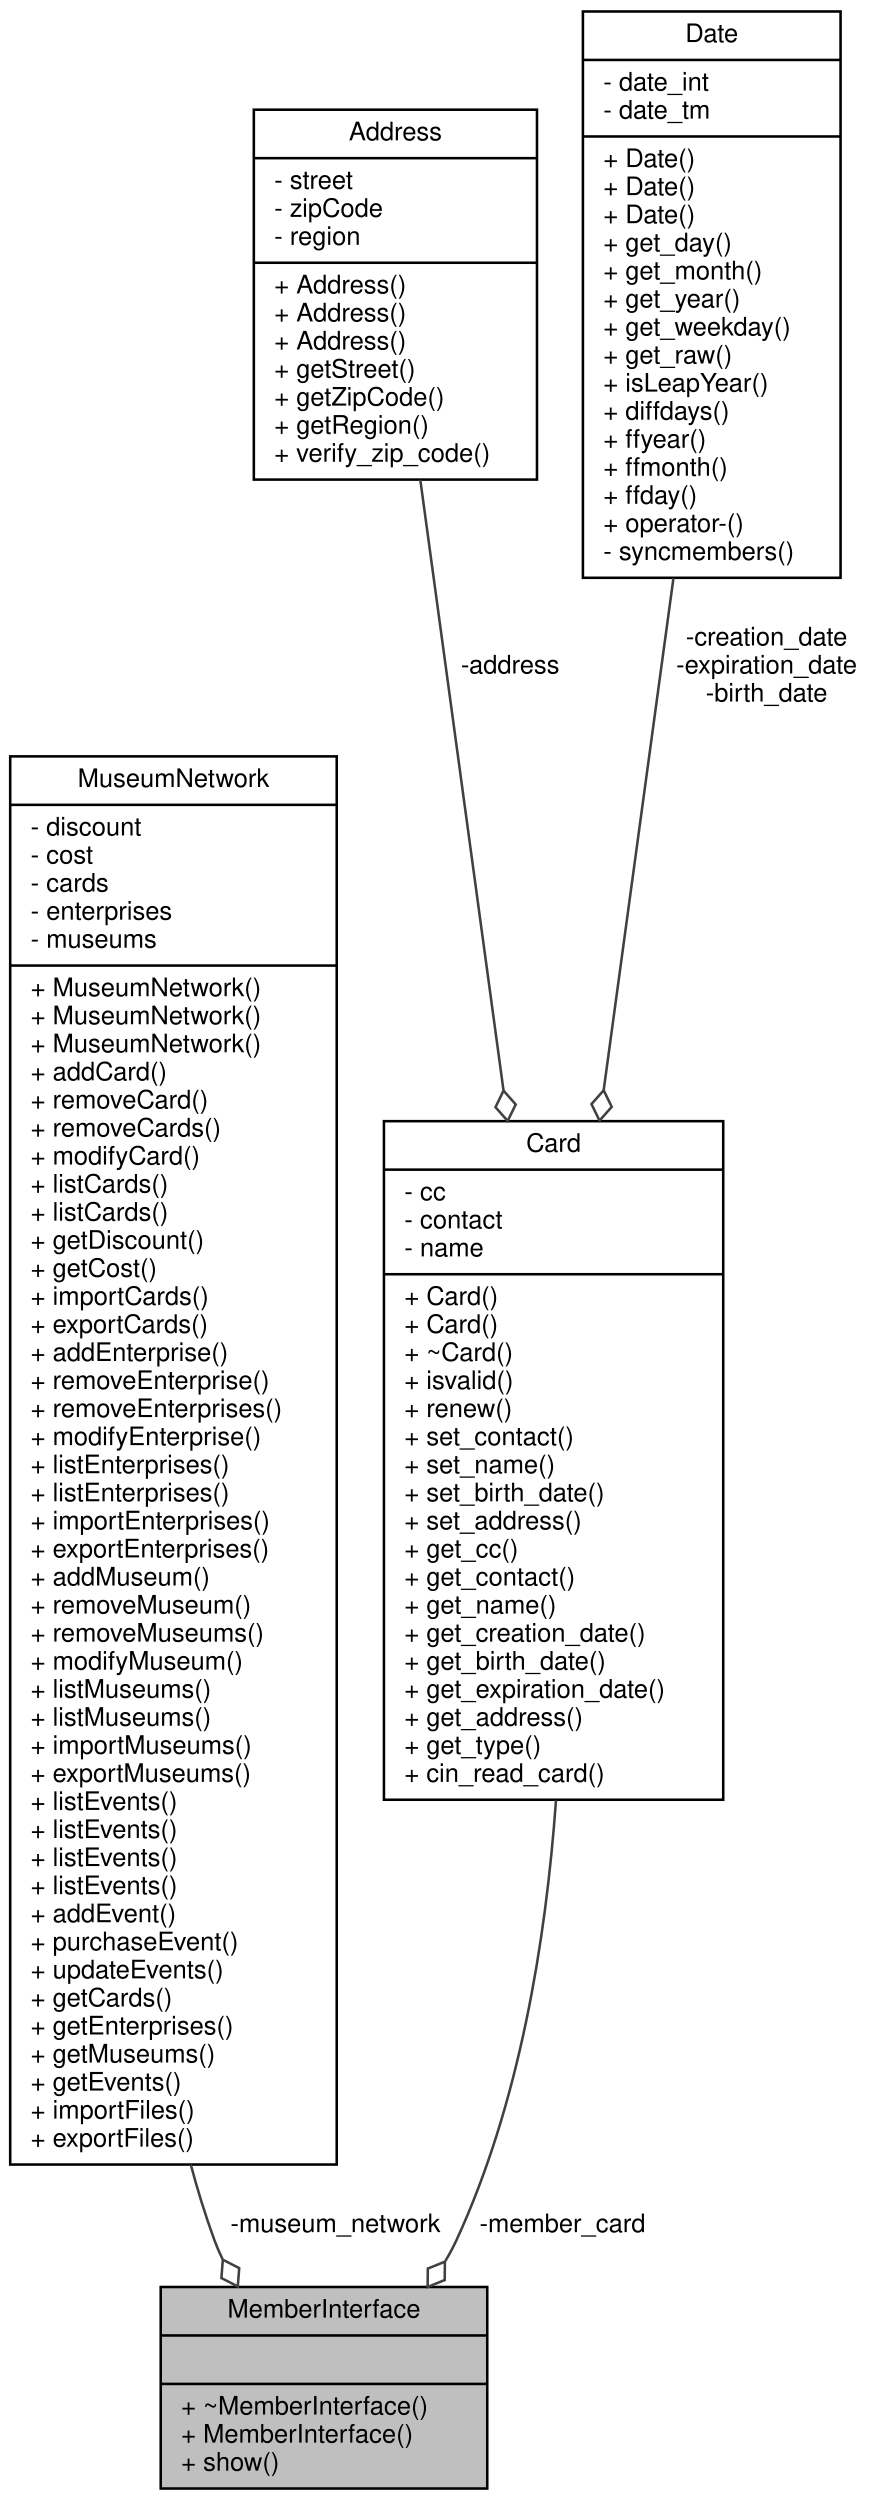
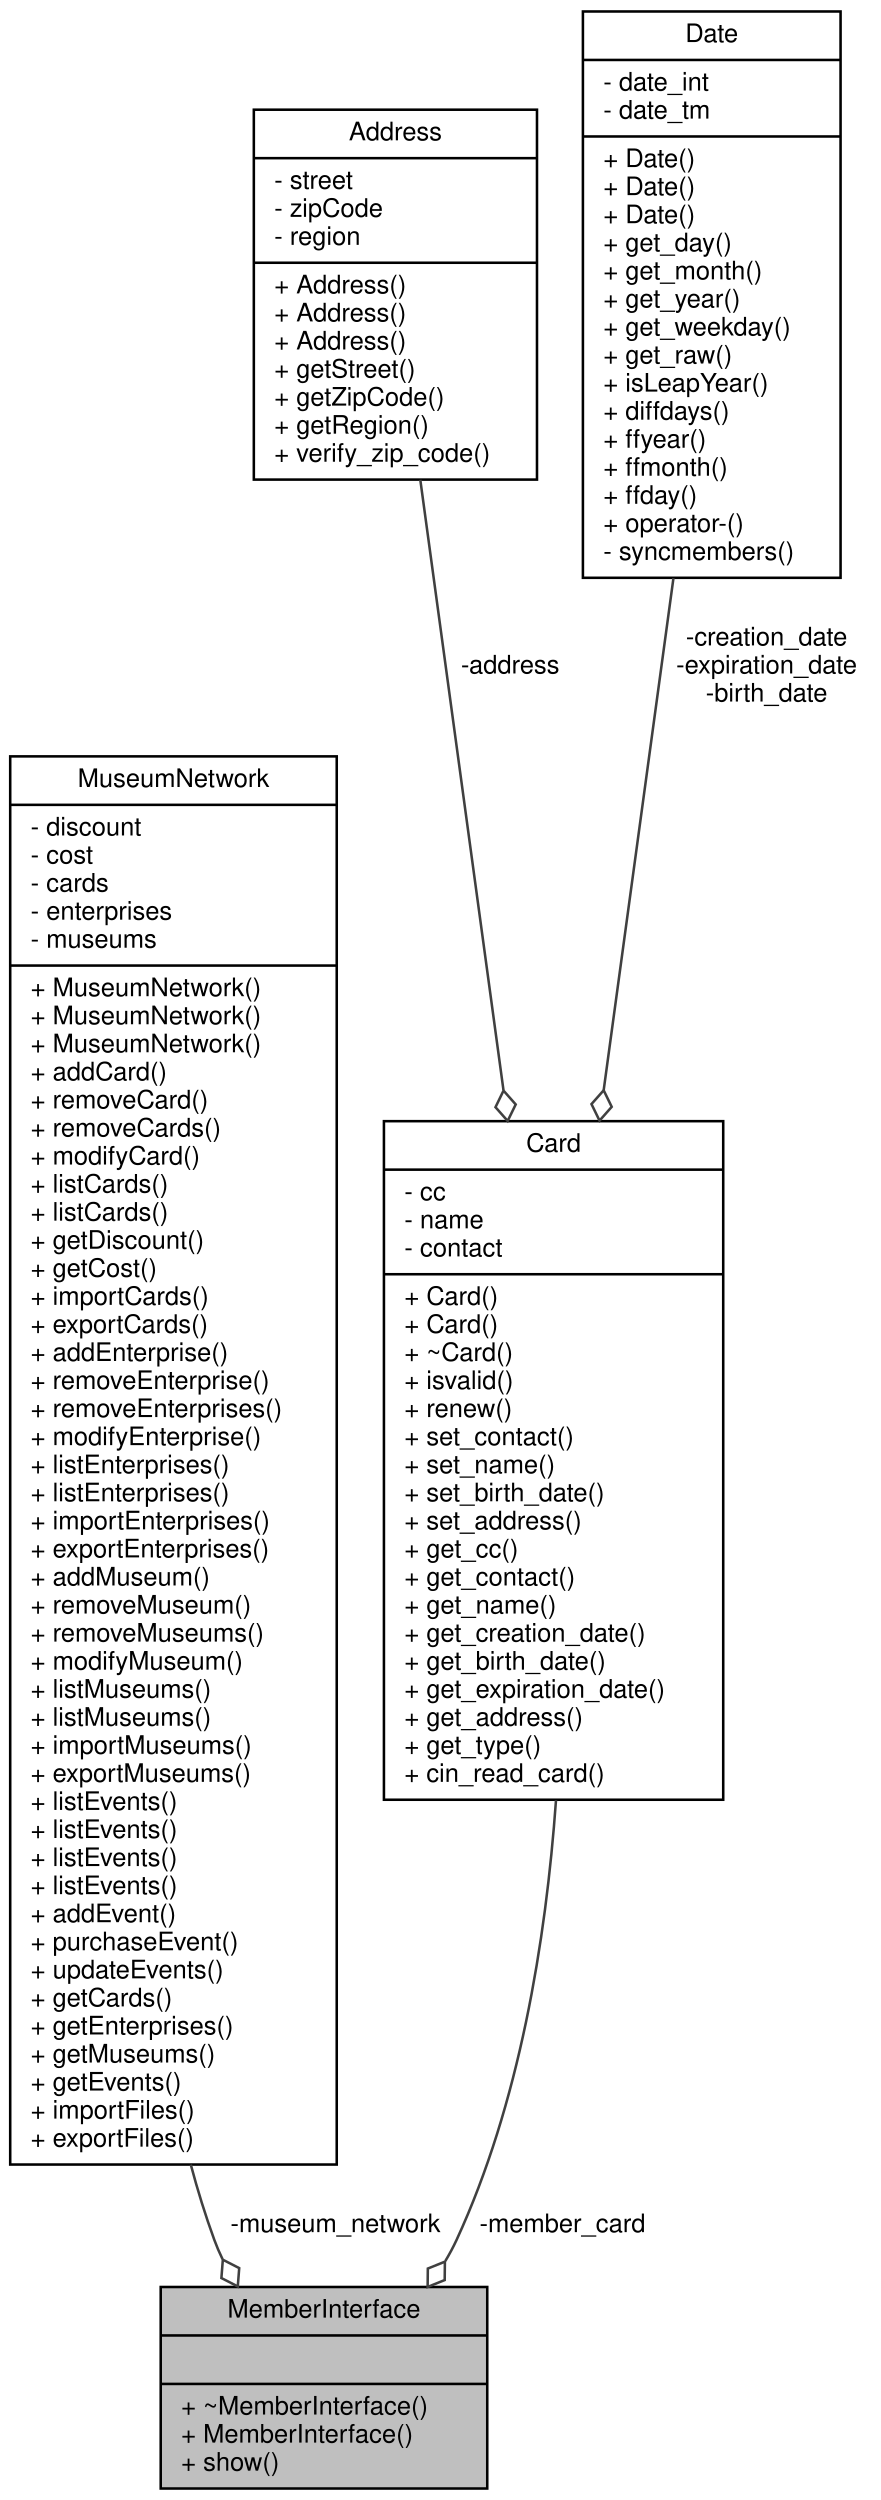
<svg xmlns="http://www.w3.org/2000/svg" xmlns:xlink="http://www.w3.org/1999/xlink" width="345pt" height="980pt" viewBox="0.00 0.00 345.00 980.00">
  <g id="graph0" class="graph" transform="scale(1 1) rotate(0) translate(4 976)">
    <g id="node1" class="node">
      <g id="a_node1">
        <a xlink:title=" ">
          <polygon fill="#bfbfbf" stroke="black" points="59,-0.5 59,-79.5 187,-79.5 187,-0.5 59,-0.5" />
          <text text-anchor="middle" x="123" y="-67.5" font-family="Helvetica,sans-Serif" font-size="10.00">MemberInterface</text>
          <polyline fill="none" stroke="black" points="59,-60.5 187,-60.5 " />
          <text text-anchor="middle" x="123" y="-48.5" font-family="Helvetica,sans-Serif" font-size="10.00"> </text>
          <polyline fill="none" stroke="black" points="59,-41.5 187,-41.5 " />
          <text text-anchor="start" x="67" y="-29.5" font-family="Helvetica,sans-Serif" font-size="10.00">+ ~MemberInterface()</text>
          <text text-anchor="start" x="67" y="-18.5" font-family="Helvetica,sans-Serif" font-size="10.00">+ MemberInterface()</text>
          <text text-anchor="start" x="67" y="-7.5" font-family="Helvetica,sans-Serif" font-size="10.00">+ show()</text>
        </a>
      </g>
    </g>
    <g id="node2" class="node">
      <g id="a_node2">
        <a xlink:href="classMuseumNetwork.html" target="_top" xlink:title=" ">
          <polygon fill="none" stroke="black" points="0,-127.5 0,-679.5 128,-679.5 128,-127.5 0,-127.5" />
          <text text-anchor="middle" x="64" y="-667.5" font-family="Helvetica,sans-Serif" font-size="10.00">MuseumNetwork</text>
          <polyline fill="none" stroke="black" points="0,-660.5 128,-660.5 " />
          <text text-anchor="start" x="8" y="-648.5" font-family="Helvetica,sans-Serif" font-size="10.00">- discount</text>
          <text text-anchor="start" x="8" y="-637.5" font-family="Helvetica,sans-Serif" font-size="10.00">- cost</text>
          <text text-anchor="start" x="8" y="-626.5" font-family="Helvetica,sans-Serif" font-size="10.00">- cards</text>
          <text text-anchor="start" x="8" y="-615.5" font-family="Helvetica,sans-Serif" font-size="10.00">- enterprises</text>
          <text text-anchor="start" x="8" y="-604.5" font-family="Helvetica,sans-Serif" font-size="10.00">- museums</text>
          <polyline fill="none" stroke="black" points="0,-597.5 128,-597.5 " />
          <text text-anchor="start" x="8" y="-585.5" font-family="Helvetica,sans-Serif" font-size="10.00">+ MuseumNetwork()</text>
          <text text-anchor="start" x="8" y="-574.5" font-family="Helvetica,sans-Serif" font-size="10.00">+ MuseumNetwork()</text>
          <text text-anchor="start" x="8" y="-563.5" font-family="Helvetica,sans-Serif" font-size="10.00">+ MuseumNetwork()</text>
          <text text-anchor="start" x="8" y="-552.5" font-family="Helvetica,sans-Serif" font-size="10.00">+ addCard()</text>
          <text text-anchor="start" x="8" y="-541.5" font-family="Helvetica,sans-Serif" font-size="10.00">+ removeCard()</text>
          <text text-anchor="start" x="8" y="-530.5" font-family="Helvetica,sans-Serif" font-size="10.00">+ removeCards()</text>
          <text text-anchor="start" x="8" y="-519.5" font-family="Helvetica,sans-Serif" font-size="10.00">+ modifyCard()</text>
          <text text-anchor="start" x="8" y="-508.5" font-family="Helvetica,sans-Serif" font-size="10.00">+ listCards()</text>
          <text text-anchor="start" x="8" y="-497.5" font-family="Helvetica,sans-Serif" font-size="10.00">+ listCards()</text>
          <text text-anchor="start" x="8" y="-486.5" font-family="Helvetica,sans-Serif" font-size="10.00">+ getDiscount()</text>
          <text text-anchor="start" x="8" y="-475.5" font-family="Helvetica,sans-Serif" font-size="10.00">+ getCost()</text>
          <text text-anchor="start" x="8" y="-464.5" font-family="Helvetica,sans-Serif" font-size="10.00">+ importCards()</text>
          <text text-anchor="start" x="8" y="-453.5" font-family="Helvetica,sans-Serif" font-size="10.00">+ exportCards()</text>
          <text text-anchor="start" x="8" y="-442.5" font-family="Helvetica,sans-Serif" font-size="10.00">+ addEnterprise()</text>
          <text text-anchor="start" x="8" y="-431.5" font-family="Helvetica,sans-Serif" font-size="10.00">+ removeEnterprise()</text>
          <text text-anchor="start" x="8" y="-420.5" font-family="Helvetica,sans-Serif" font-size="10.00">+ removeEnterprises()</text>
          <text text-anchor="start" x="8" y="-409.5" font-family="Helvetica,sans-Serif" font-size="10.00">+ modifyEnterprise()</text>
          <text text-anchor="start" x="8" y="-398.5" font-family="Helvetica,sans-Serif" font-size="10.00">+ listEnterprises()</text>
          <text text-anchor="start" x="8" y="-387.5" font-family="Helvetica,sans-Serif" font-size="10.00">+ listEnterprises()</text>
          <text text-anchor="start" x="8" y="-376.5" font-family="Helvetica,sans-Serif" font-size="10.00">+ importEnterprises()</text>
          <text text-anchor="start" x="8" y="-365.5" font-family="Helvetica,sans-Serif" font-size="10.00">+ exportEnterprises()</text>
          <text text-anchor="start" x="8" y="-354.5" font-family="Helvetica,sans-Serif" font-size="10.00">+ addMuseum()</text>
          <text text-anchor="start" x="8" y="-343.5" font-family="Helvetica,sans-Serif" font-size="10.00">+ removeMuseum()</text>
          <text text-anchor="start" x="8" y="-332.5" font-family="Helvetica,sans-Serif" font-size="10.00">+ removeMuseums()</text>
          <text text-anchor="start" x="8" y="-321.5" font-family="Helvetica,sans-Serif" font-size="10.00">+ modifyMuseum()</text>
          <text text-anchor="start" x="8" y="-310.5" font-family="Helvetica,sans-Serif" font-size="10.00">+ listMuseums()</text>
          <text text-anchor="start" x="8" y="-299.5" font-family="Helvetica,sans-Serif" font-size="10.00">+ listMuseums()</text>
          <text text-anchor="start" x="8" y="-288.5" font-family="Helvetica,sans-Serif" font-size="10.00">+ importMuseums()</text>
          <text text-anchor="start" x="8" y="-277.5" font-family="Helvetica,sans-Serif" font-size="10.00">+ exportMuseums()</text>
          <text text-anchor="start" x="8" y="-266.5" font-family="Helvetica,sans-Serif" font-size="10.00">+ listEvents()</text>
          <text text-anchor="start" x="8" y="-255.5" font-family="Helvetica,sans-Serif" font-size="10.00">+ listEvents()</text>
          <text text-anchor="start" x="8" y="-244.5" font-family="Helvetica,sans-Serif" font-size="10.00">+ listEvents()</text>
          <text text-anchor="start" x="8" y="-233.5" font-family="Helvetica,sans-Serif" font-size="10.00">+ listEvents()</text>
          <text text-anchor="start" x="8" y="-222.5" font-family="Helvetica,sans-Serif" font-size="10.00">+ addEvent()</text>
          <text text-anchor="start" x="8" y="-211.5" font-family="Helvetica,sans-Serif" font-size="10.00">+ purchaseEvent()</text>
          <text text-anchor="start" x="8" y="-200.5" font-family="Helvetica,sans-Serif" font-size="10.00">+ updateEvents()</text>
          <text text-anchor="start" x="8" y="-189.5" font-family="Helvetica,sans-Serif" font-size="10.00">+ getCards()</text>
          <text text-anchor="start" x="8" y="-178.5" font-family="Helvetica,sans-Serif" font-size="10.00">+ getEnterprises()</text>
          <text text-anchor="start" x="8" y="-167.5" font-family="Helvetica,sans-Serif" font-size="10.00">+ getMuseums()</text>
          <text text-anchor="start" x="8" y="-156.5" font-family="Helvetica,sans-Serif" font-size="10.00">+ getEvents()</text>
          <text text-anchor="start" x="8" y="-145.5" font-family="Helvetica,sans-Serif" font-size="10.00">+ importFiles()</text>
          <text text-anchor="start" x="8" y="-134.5" font-family="Helvetica,sans-Serif" font-size="10.00">+ exportFiles()</text>
        </a>
      </g>
    </g>
    <g id="edge1" class="edge">
      <path fill="none" stroke="#404040" d="M70.79,-127.47C73.46,-117.43 76.51,-107.57 80,-98 80.93,-95.44 82.02,-92.91 83.23,-90.41" />
      <polygon fill="none" stroke="#404040" points="83.35,-90.19 82.79,-83 89.21,-79.71 89.77,-86.9 83.35,-90.19" />
      <text text-anchor="middle" x="127.5" y="-101" font-family="Helvetica,sans-Serif" font-size="10.00"> -museum_network</text>
    </g>
    <g id="node3" class="node">
      <g id="a_node3">
        <a xlink:href="classCard.html" target="_top" xlink:title="Abstract class to save and handle registered users information and their cards.">
          <polygon fill="none" stroke="black" points="146.5,-270.5 146.5,-536.5 279.5,-536.5 279.5,-270.5 146.5,-270.5" />
          <text text-anchor="middle" x="213" y="-524.5" font-family="Helvetica,sans-Serif" font-size="10.00">Card</text>
          <polyline fill="none" stroke="black" points="146.5,-517.5 279.5,-517.5 " />
          <text text-anchor="start" x="154.5" y="-505.5" font-family="Helvetica,sans-Serif" font-size="10.00">- cc</text>
-           <text text-anchor="start" x="154.5" y="-494.5" font-family="Helvetica,sans-Serif" font-size="10.00">- contact</text>
-           <text text-anchor="start" x="154.5" y="-483.5" font-family="Helvetica,sans-Serif" font-size="10.00">- name</text>
+           <text text-anchor="start" x="154.5" y="-494.5" font-family="Helvetica,sans-Serif" font-size="10.00">- name</text>
+           <text text-anchor="start" x="154.5" y="-483.5" font-family="Helvetica,sans-Serif" font-size="10.00">- contact</text>
          <polyline fill="none" stroke="black" points="146.5,-476.5 279.5,-476.5 " />
          <text text-anchor="start" x="154.5" y="-464.5" font-family="Helvetica,sans-Serif" font-size="10.00">+ Card()</text>
          <text text-anchor="start" x="154.5" y="-453.5" font-family="Helvetica,sans-Serif" font-size="10.00">+ Card()</text>
          <text text-anchor="start" x="154.5" y="-442.5" font-family="Helvetica,sans-Serif" font-size="10.00">+ ~Card()</text>
          <text text-anchor="start" x="154.5" y="-431.5" font-family="Helvetica,sans-Serif" font-size="10.00">+ isvalid()</text>
          <text text-anchor="start" x="154.5" y="-420.5" font-family="Helvetica,sans-Serif" font-size="10.00">+ renew()</text>
          <text text-anchor="start" x="154.5" y="-409.5" font-family="Helvetica,sans-Serif" font-size="10.00">+ set_contact()</text>
          <text text-anchor="start" x="154.5" y="-398.5" font-family="Helvetica,sans-Serif" font-size="10.00">+ set_name()</text>
          <text text-anchor="start" x="154.5" y="-387.5" font-family="Helvetica,sans-Serif" font-size="10.00">+ set_birth_date()</text>
          <text text-anchor="start" x="154.5" y="-376.5" font-family="Helvetica,sans-Serif" font-size="10.00">+ set_address()</text>
          <text text-anchor="start" x="154.5" y="-365.5" font-family="Helvetica,sans-Serif" font-size="10.00">+ get_cc()</text>
          <text text-anchor="start" x="154.5" y="-354.5" font-family="Helvetica,sans-Serif" font-size="10.00">+ get_contact()</text>
          <text text-anchor="start" x="154.5" y="-343.5" font-family="Helvetica,sans-Serif" font-size="10.00">+ get_name()</text>
          <text text-anchor="start" x="154.5" y="-332.5" font-family="Helvetica,sans-Serif" font-size="10.00">+ get_creation_date()</text>
          <text text-anchor="start" x="154.5" y="-321.5" font-family="Helvetica,sans-Serif" font-size="10.00">+ get_birth_date()</text>
          <text text-anchor="start" x="154.5" y="-310.5" font-family="Helvetica,sans-Serif" font-size="10.00">+ get_expiration_date()</text>
          <text text-anchor="start" x="154.5" y="-299.5" font-family="Helvetica,sans-Serif" font-size="10.00">+ get_address()</text>
          <text text-anchor="start" x="154.5" y="-288.5" font-family="Helvetica,sans-Serif" font-size="10.00">+ get_type()</text>
          <text text-anchor="start" x="154.5" y="-277.5" font-family="Helvetica,sans-Serif" font-size="10.00">+ cin_read_card()</text>
        </a>
      </g>
    </g>
    <g id="edge2" class="edge">
      <path fill="none" stroke="#404040" d="M213.95,-270.28C209.99,-214.93 199.53,-151.22 175,-98 173.7,-95.18 172.21,-92.4 170.57,-89.68" />
      <polygon fill="none" stroke="#404040" points="170.4,-89.43 163.71,-86.73 163.63,-79.52 170.32,-82.22 170.4,-89.43" />
      <text text-anchor="middle" x="216.5" y="-101" font-family="Helvetica,sans-Serif" font-size="10.00"> -member_card</text>
    </g>
    <g id="node4" class="node">
      <g id="a_node4">
        <a xlink:href="classAddress.html" target="_top" xlink:title="Class that saves and handles address information in our project.">
          <polygon fill="none" stroke="black" points="95.5,-788 95.5,-933 206.5,-933 206.5,-788 95.5,-788" />
          <text text-anchor="middle" x="151" y="-921" font-family="Helvetica,sans-Serif" font-size="10.00">Address</text>
          <polyline fill="none" stroke="black" points="95.5,-914 206.5,-914 " />
          <text text-anchor="start" x="103.5" y="-902" font-family="Helvetica,sans-Serif" font-size="10.00">- street</text>
          <text text-anchor="start" x="103.5" y="-891" font-family="Helvetica,sans-Serif" font-size="10.00">- zipCode</text>
          <text text-anchor="start" x="103.5" y="-880" font-family="Helvetica,sans-Serif" font-size="10.00">- region</text>
          <polyline fill="none" stroke="black" points="95.5,-873 206.5,-873 " />
          <text text-anchor="start" x="103.5" y="-861" font-family="Helvetica,sans-Serif" font-size="10.00">+ Address()</text>
          <text text-anchor="start" x="103.5" y="-850" font-family="Helvetica,sans-Serif" font-size="10.00">+ Address()</text>
          <text text-anchor="start" x="103.5" y="-839" font-family="Helvetica,sans-Serif" font-size="10.00">+ Address()</text>
          <text text-anchor="start" x="103.5" y="-828" font-family="Helvetica,sans-Serif" font-size="10.00">+ getStreet()</text>
          <text text-anchor="start" x="103.5" y="-817" font-family="Helvetica,sans-Serif" font-size="10.00">+ getZipCode()</text>
          <text text-anchor="start" x="103.5" y="-806" font-family="Helvetica,sans-Serif" font-size="10.00">+ getRegion()</text>
          <text text-anchor="start" x="103.5" y="-795" font-family="Helvetica,sans-Serif" font-size="10.00">+ verify_zip_code()</text>
        </a>
      </g>
    </g>
    <g id="edge3" class="edge">
      <path fill="none" stroke="#404040" d="M160.76,-787.91C169.46,-723.99 182.48,-628.44 193.35,-548.72" />
      <polygon fill="none" stroke="#404040" points="193.38,-548.47 190.23,-541.98 195,-536.58 198.16,-543.06 193.38,-548.47" />
      <text text-anchor="middle" x="196" y="-712" font-family="Helvetica,sans-Serif" font-size="10.00"> -address</text>
    </g>
    <g id="node5" class="node">
      <g id="a_node5">
        <a xlink:href="classDate.html" target="_top" xlink:title="Class that saves and handles date information in our project.">
          <polygon fill="none" stroke="black" points="224.5,-749.5 224.5,-971.5 325.5,-971.5 325.5,-749.5 224.5,-749.5" />
          <text text-anchor="middle" x="275" y="-959.5" font-family="Helvetica,sans-Serif" font-size="10.00">Date</text>
          <polyline fill="none" stroke="black" points="224.5,-952.5 325.5,-952.5 " />
          <text text-anchor="start" x="232.5" y="-940.5" font-family="Helvetica,sans-Serif" font-size="10.00">- date_int</text>
          <text text-anchor="start" x="232.5" y="-929.5" font-family="Helvetica,sans-Serif" font-size="10.00">- date_tm</text>
          <polyline fill="none" stroke="black" points="224.5,-922.5 325.5,-922.5 " />
          <text text-anchor="start" x="232.5" y="-910.5" font-family="Helvetica,sans-Serif" font-size="10.00">+ Date()</text>
          <text text-anchor="start" x="232.5" y="-899.5" font-family="Helvetica,sans-Serif" font-size="10.00">+ Date()</text>
          <text text-anchor="start" x="232.5" y="-888.5" font-family="Helvetica,sans-Serif" font-size="10.00">+ Date()</text>
          <text text-anchor="start" x="232.5" y="-877.5" font-family="Helvetica,sans-Serif" font-size="10.00">+ get_day()</text>
          <text text-anchor="start" x="232.5" y="-866.5" font-family="Helvetica,sans-Serif" font-size="10.00">+ get_month()</text>
          <text text-anchor="start" x="232.5" y="-855.5" font-family="Helvetica,sans-Serif" font-size="10.00">+ get_year()</text>
          <text text-anchor="start" x="232.5" y="-844.5" font-family="Helvetica,sans-Serif" font-size="10.00">+ get_weekday()</text>
          <text text-anchor="start" x="232.5" y="-833.5" font-family="Helvetica,sans-Serif" font-size="10.00">+ get_raw()</text>
          <text text-anchor="start" x="232.5" y="-822.5" font-family="Helvetica,sans-Serif" font-size="10.00">+ isLeapYear()</text>
          <text text-anchor="start" x="232.5" y="-811.5" font-family="Helvetica,sans-Serif" font-size="10.00">+ diffdays()</text>
          <text text-anchor="start" x="232.5" y="-800.5" font-family="Helvetica,sans-Serif" font-size="10.00">+ ffyear()</text>
          <text text-anchor="start" x="232.5" y="-789.5" font-family="Helvetica,sans-Serif" font-size="10.00">+ ffmonth()</text>
          <text text-anchor="start" x="232.5" y="-778.5" font-family="Helvetica,sans-Serif" font-size="10.00">+ ffday()</text>
          <text text-anchor="start" x="232.5" y="-767.5" font-family="Helvetica,sans-Serif" font-size="10.00">+ operator-()</text>
          <text text-anchor="start" x="232.5" y="-756.5" font-family="Helvetica,sans-Serif" font-size="10.00">- syncmembers()</text>
        </a>
      </g>
    </g>
    <g id="edge4" class="edge">
      <path fill="none" stroke="#404040" d="M259.99,-749.36C251.78,-689.07 241.5,-613.64 232.65,-548.71" />
      <polygon fill="none" stroke="#404040" points="232.64,-548.6 227.86,-543.2 231.02,-536.71 235.79,-542.12 232.64,-548.6" />
      <text text-anchor="middle" x="296.5" y="-723" font-family="Helvetica,sans-Serif" font-size="10.00"> -creation_date</text>
      <text text-anchor="middle" x="296.5" y="-712" font-family="Helvetica,sans-Serif" font-size="10.00">-expiration_date</text>
      <text text-anchor="middle" x="296.5" y="-701" font-family="Helvetica,sans-Serif" font-size="10.00">-birth_date</text>
    </g>
  </g>
</svg>
